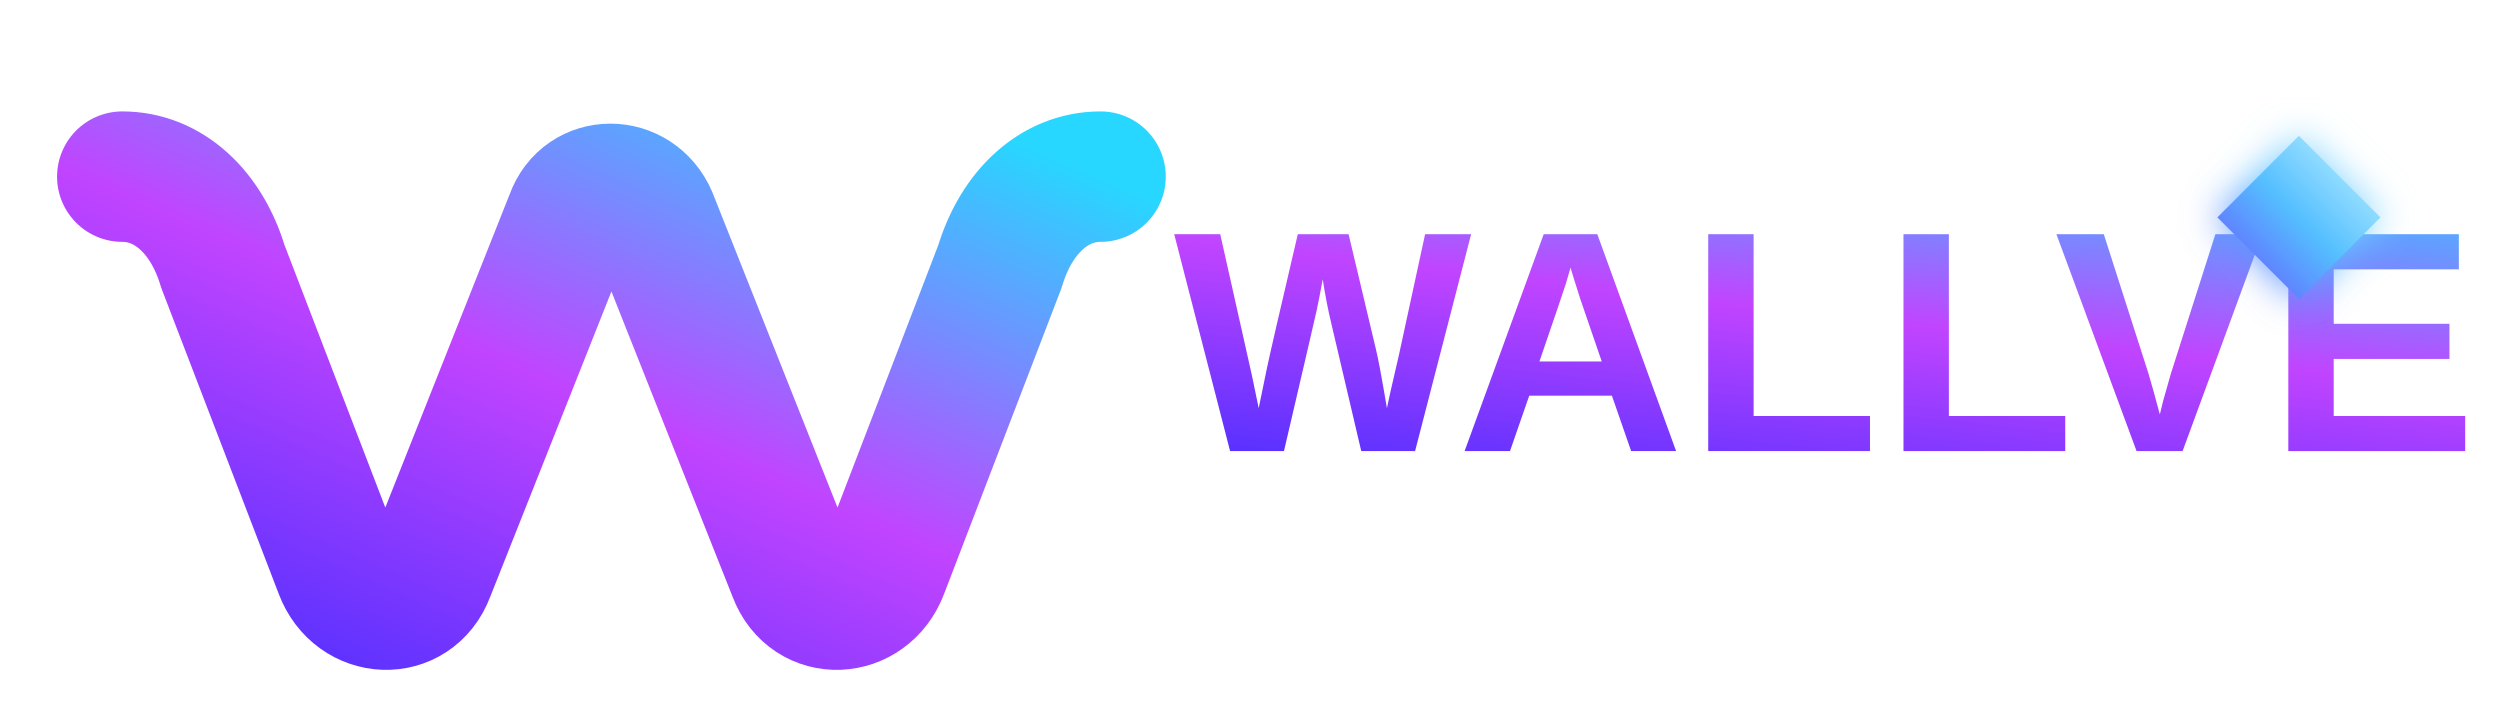
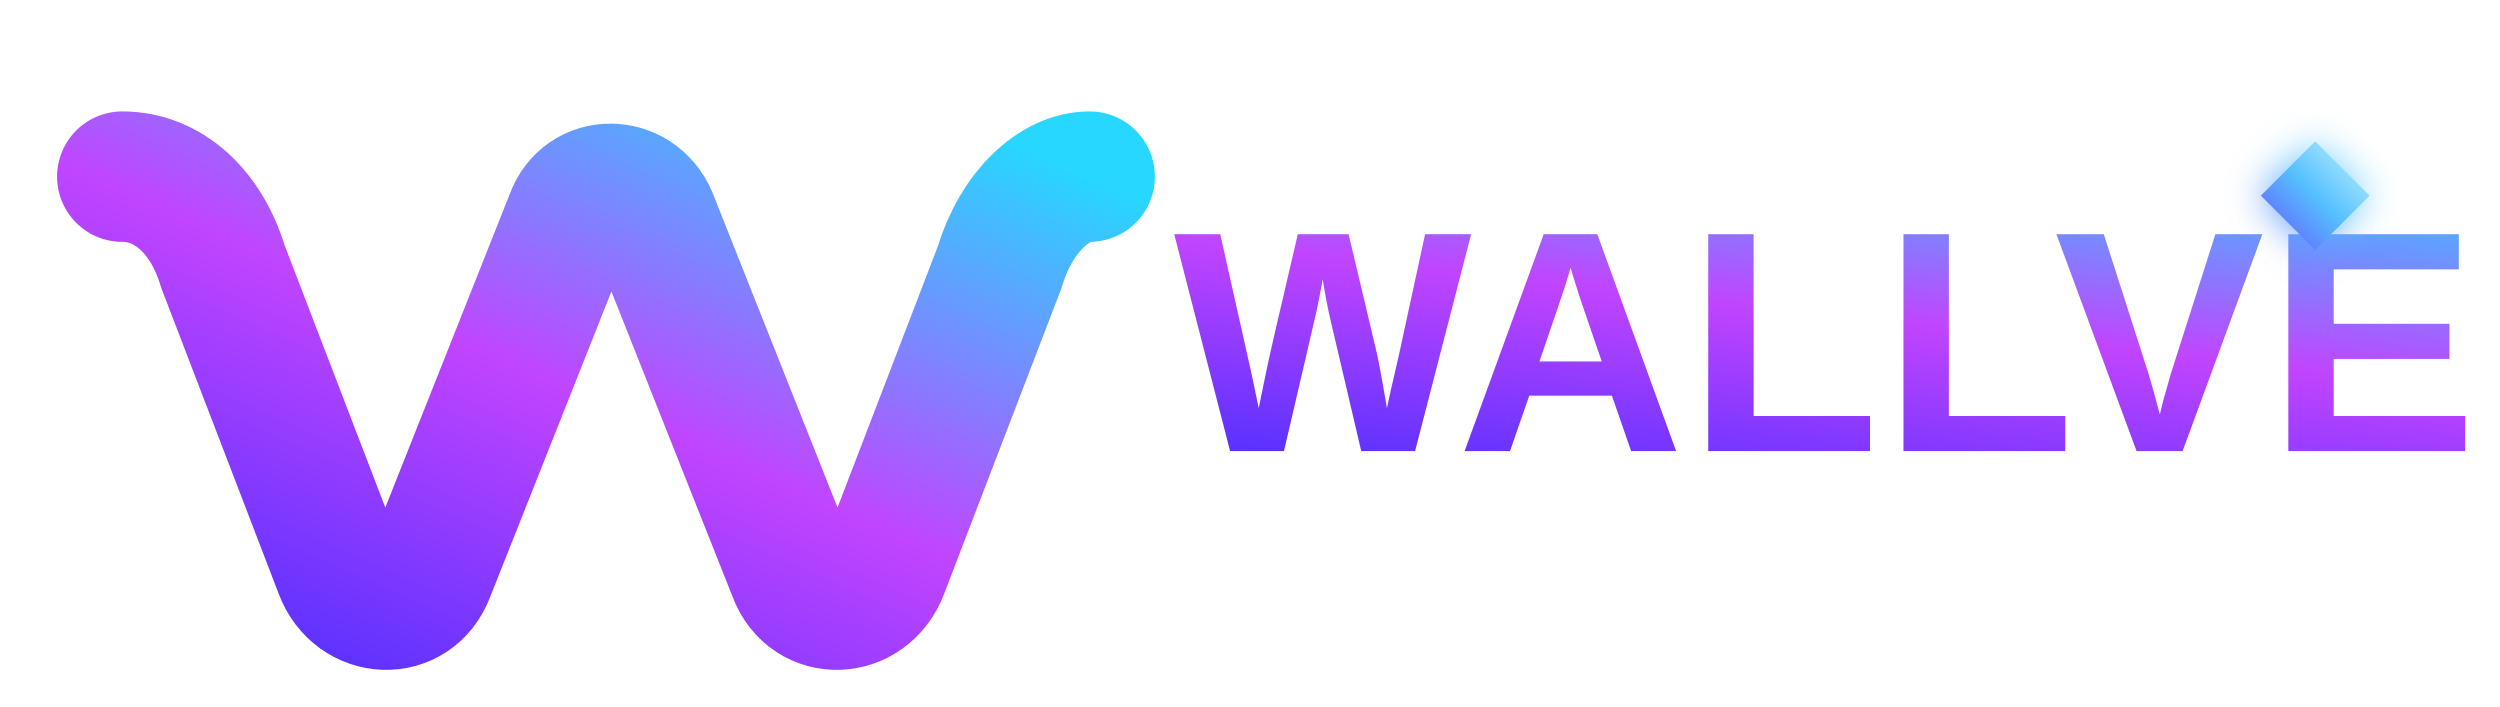
<svg xmlns="http://www.w3.org/2000/svg" viewBox="0 0 920 260" role="img" aria-labelledby="title desc">
  <defs>
    <linearGradient id="wv" x1="0" y1="1" x2="1" y2="0">
      <stop offset="0" stop-color="#5530ff" />
      <stop offset=".48" stop-color="#c144ff" />
      <stop offset="1" stop-color="#27d7ff" />
    </linearGradient>
    <linearGradient id="diamond" x1="0" y1="1" x2="1" y2="0">
      <stop offset="0" stop-color="#684cff" />
      <stop offset=".5" stop-color="#55bfff" />
      <stop offset="1" stop-color="#c9f7ff" />
    </linearGradient>
    <filter id="glow" x="-50%" y="-50%" width="200%" height="200%">
      <feGaussianBlur stdDeviation="7" result="blur" />
      <feMerge>
        <feMergeNode in="blur" />
        <feMergeNode in="SourceGraphic" />
      </feMerge>
    </filter>
  </defs>
-   <g fill="none" stroke="url(#wv)" stroke-linecap="round" stroke-linejoin="round">
-     <path d="M45 65 C62 65 76 78 82 98 L125 210 C131 226 152 227 158 211 L210 80 C215 66 234 66 240 80 L292 211 C298 227 319 226 325 210 L368 98 C374 78 388 65 405 65" stroke-width="48" />
-   </g>
+   <path d="M45 65 C62 65 76 78 82 98 L125 210 C131 226 152 227 158 211 L210 80 C215 66 234 66 240 80 L292 211 C298 227 319 226 325 210 L368 98 C374 78 388 65 401 65" fill="none" stroke="url(#wv)" stroke-width="48" stroke-linecap="round" stroke-linejoin="round" />
  <text x="432" y="166" fill="url(#wv)" font-family="Arial, Helvetica, sans-serif" font-weight="800" font-size="116" letter-spacing="1">WALLVERSE</text>
-   <g transform="translate(846 80)" filter="url(#glow)">
-     <path d="M0 -30 L30 0 L0 30 L-30 0 Z" fill="url(#diamond)" />
+   <g transform="translate(852 72)" filter="url(#glow)">
+     <path d="M0 -20 L20 0 L0 20 L-20 0 Z" fill="url(#diamond)" />
  </g>
</svg>
